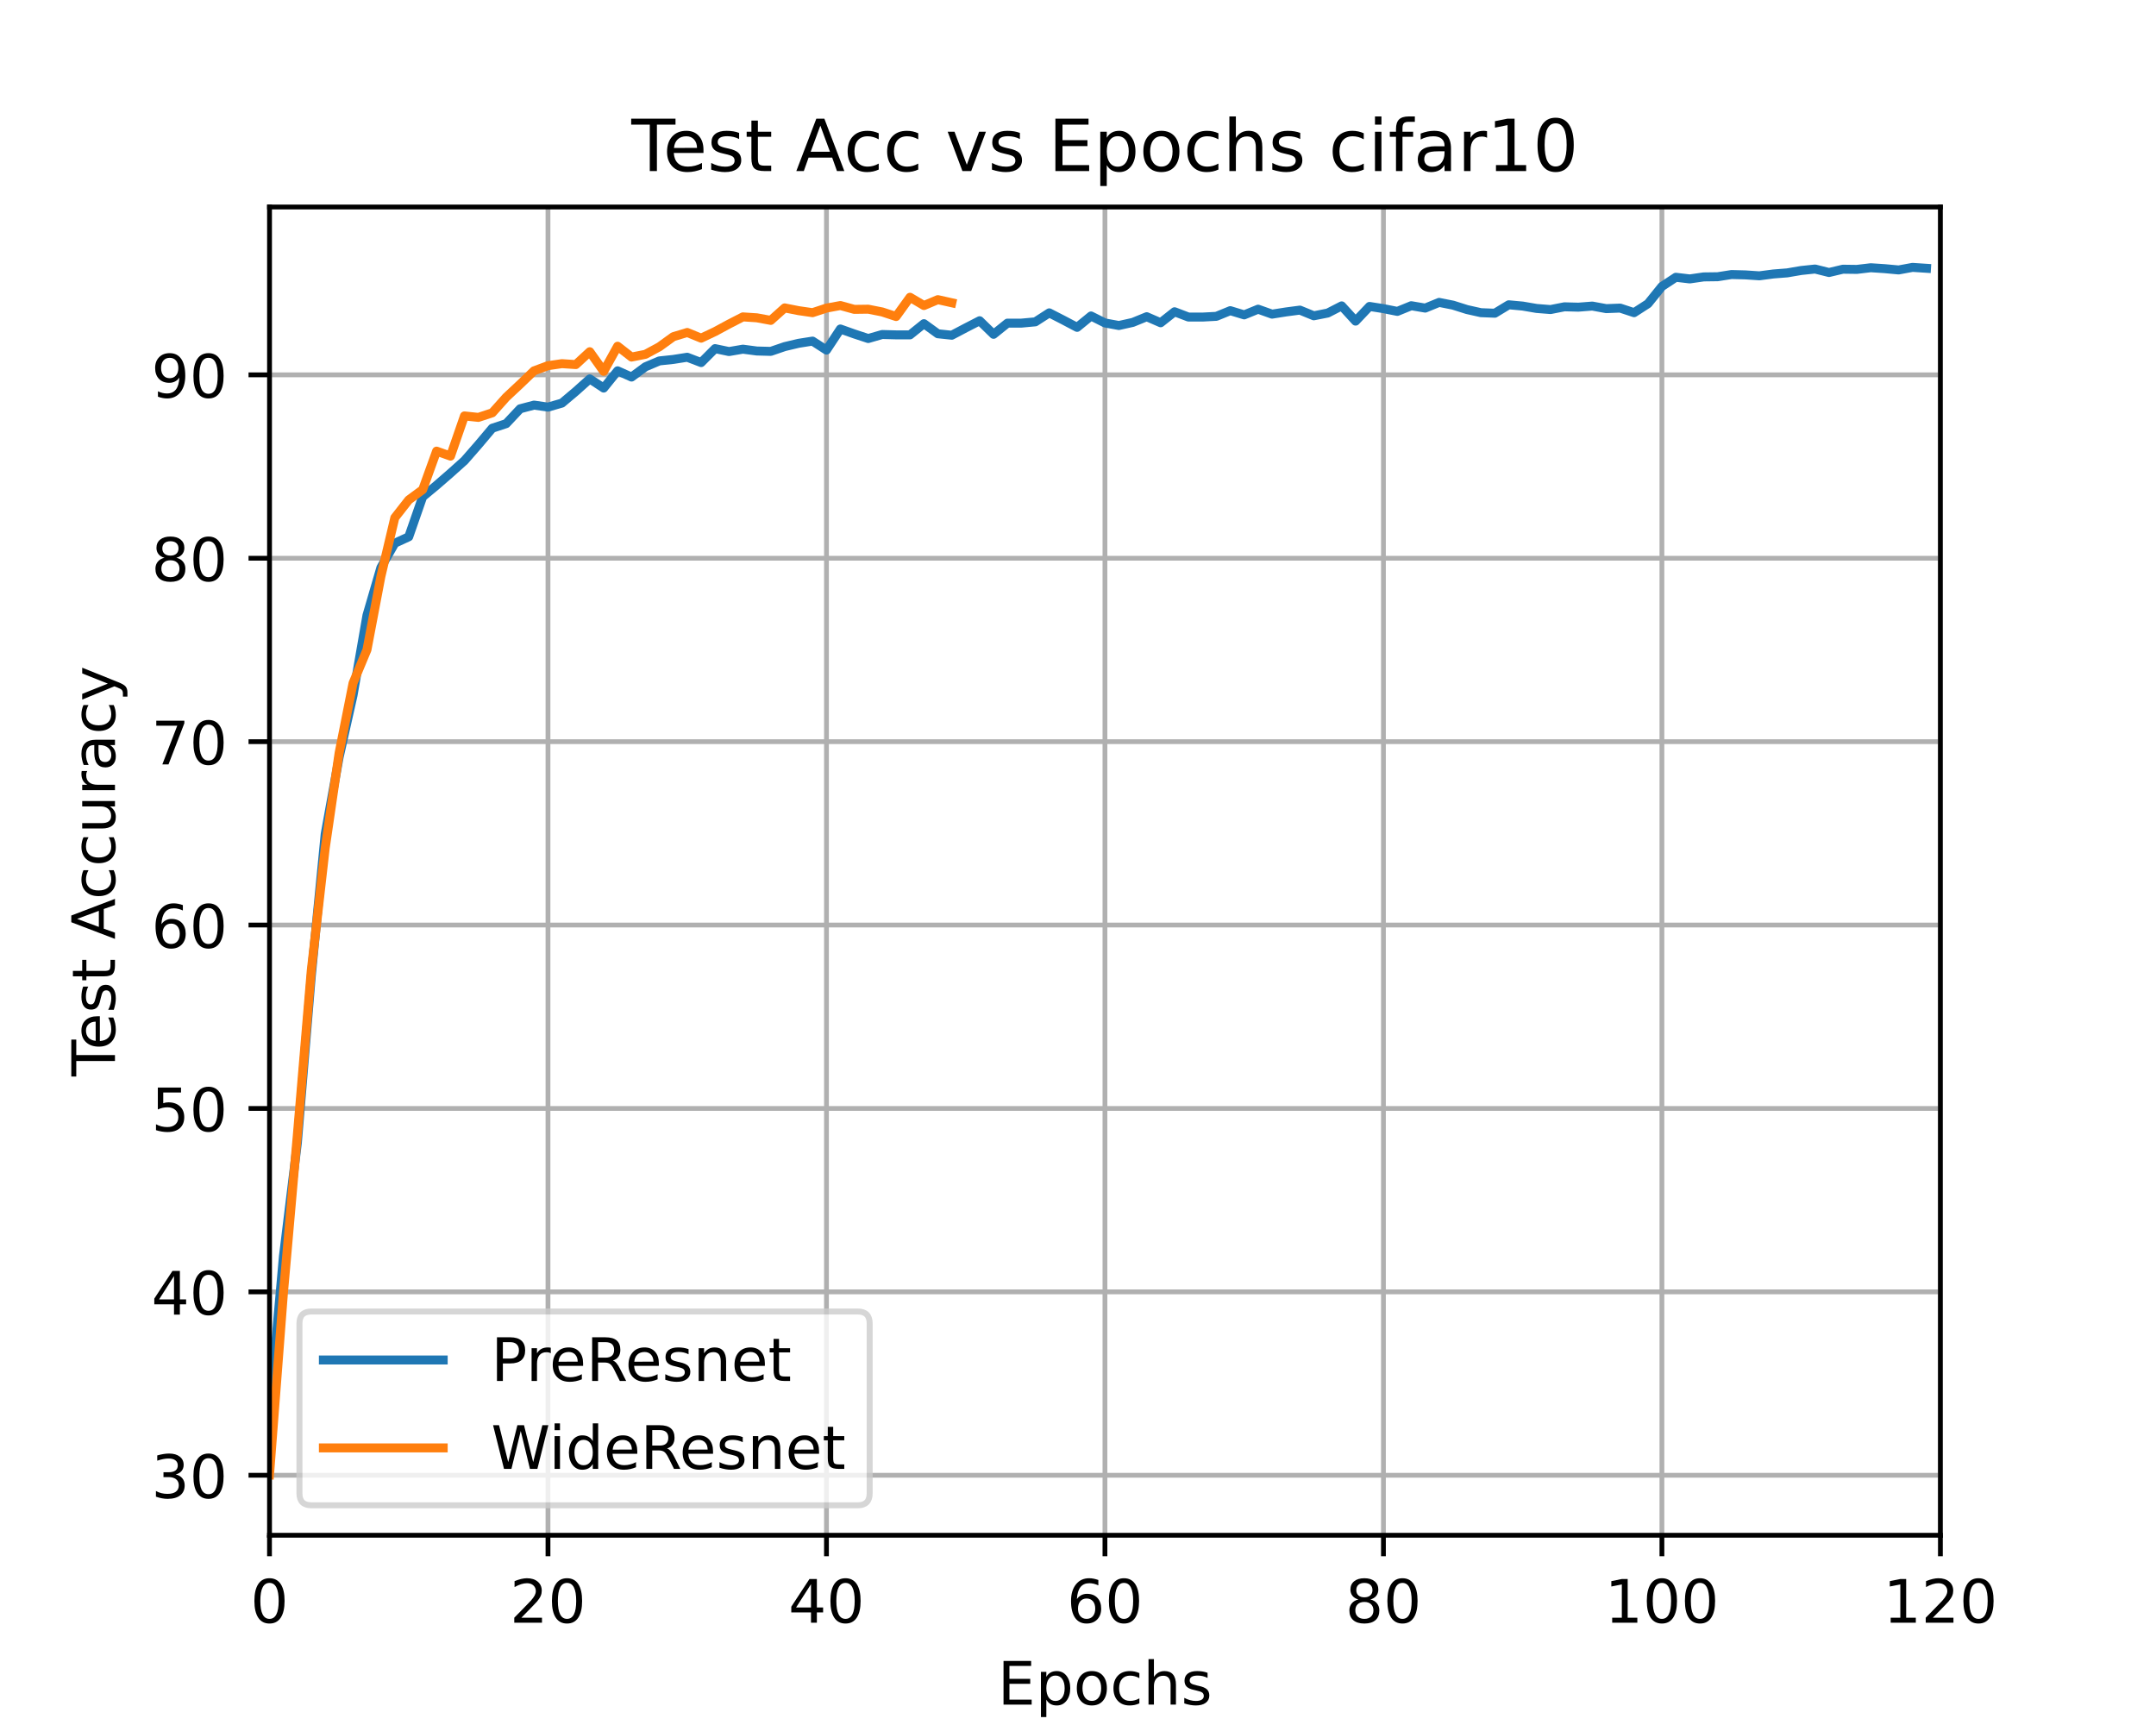
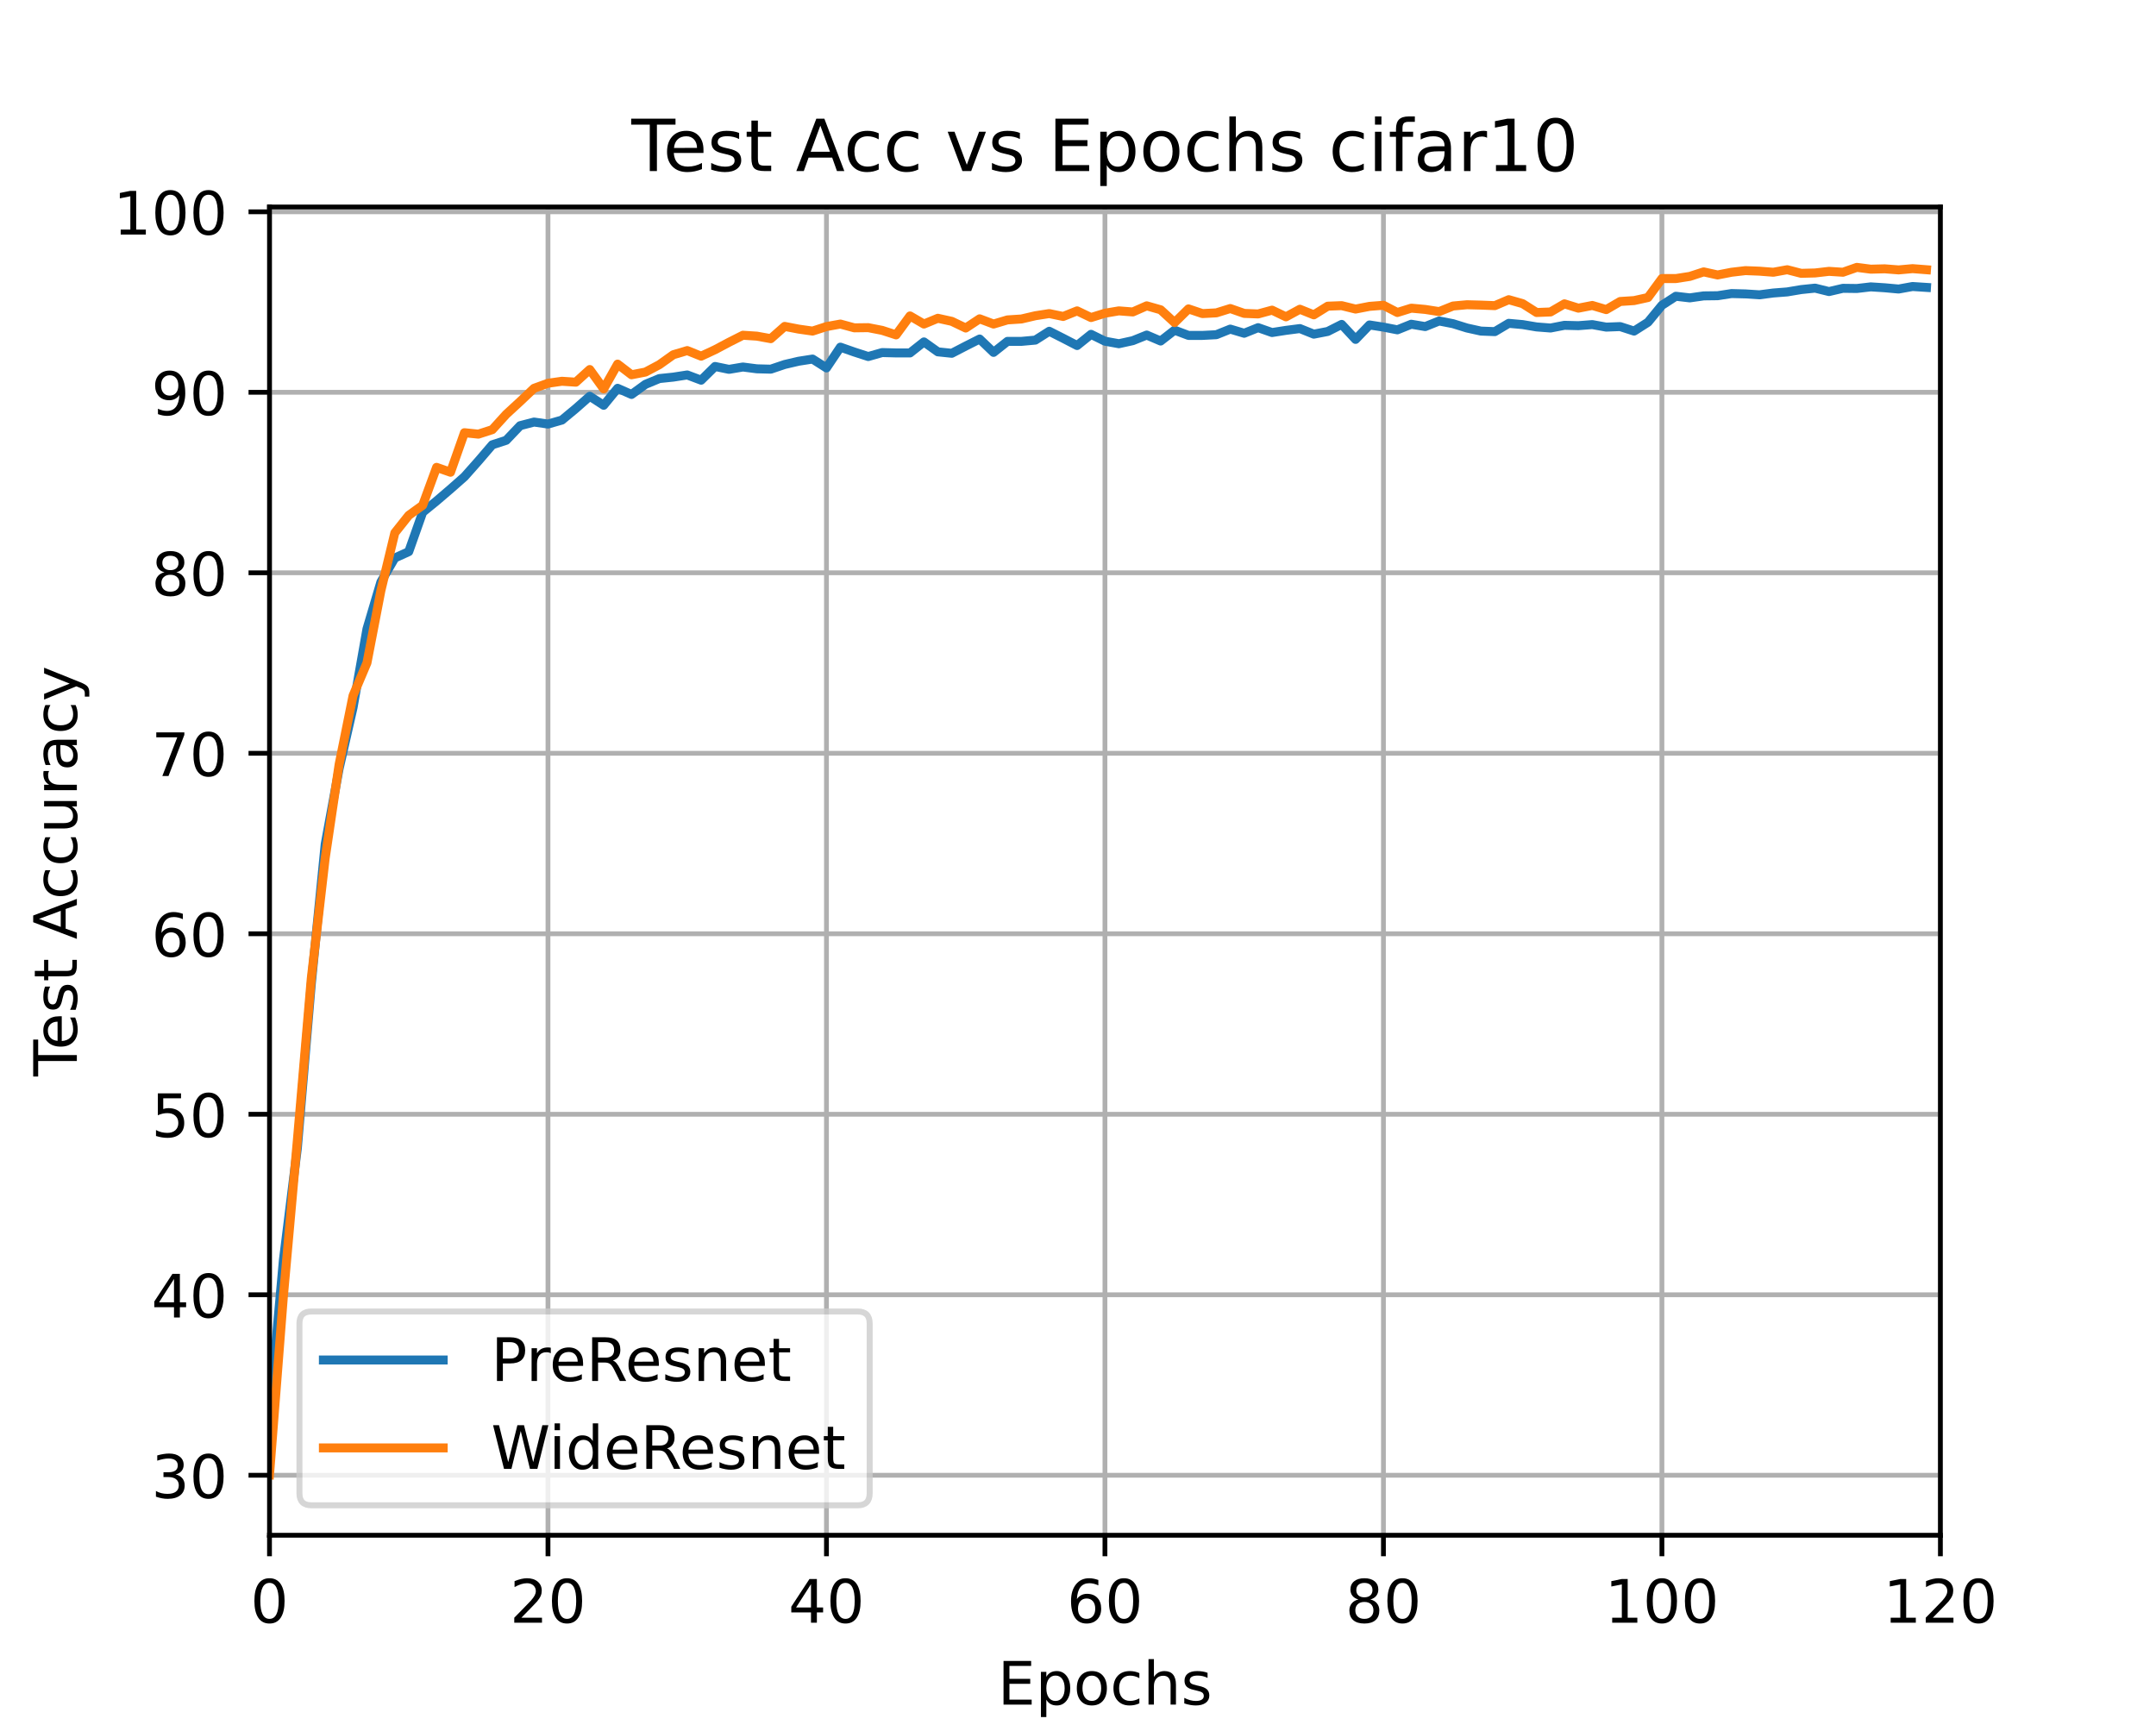
<svg xmlns="http://www.w3.org/2000/svg" xmlns:xlink="http://www.w3.org/1999/xlink" width="360pt" height="288pt" viewBox="0 0 360 288" version="1.1">
  <defs>
    <style type="text/css">*{stroke-linejoin: round; stroke-linecap: butt}</style>
  </defs>
  <g id="figure_1">
    <g id="patch_1">
      <path d="M 0 288  L 360 288  L 360 0  L 0 0  z " style="fill: #ffffff" />
    </g>
    <g id="axes_1">
      <g id="patch_2">
        <path d="M 45 256.32  L 324 256.32  L 324 34.56  L 45 34.56  z " style="fill: #ffffff" />
      </g>
      <g id="matplotlib.axis_1">
        <g id="xtick_1">
          <g id="line2d_1">
-             <path d="M 45 256.32  L 45 34.56  " clip-path="url(#pc49ca82ab8)" style="fill: none; stroke: #b0b0b0; stroke-width: 0.8; stroke-linecap: square" />
+             <path d="M 45 256.32  L 45 34.56  " clip-path="url(#p1efd65965a)" style="fill: none; stroke: #b0b0b0; stroke-width: 0.8; stroke-linecap: square" />
          </g>
          <g id="line2d_2">
            <defs>
-               <path id="m63216bc69b" d="M 0 0  L 0 3.5  " style="stroke: #000000; stroke-width: 0.8" />
-             </defs>
-             <g>
-               <use xlink:href="#m63216bc69b" x="45" y="256.32" style="stroke: #000000; stroke-width: 0.8" />
+               <path id="m3e5da38223" d="M 0 0  L 0 3.5  " style="stroke: #000000; stroke-width: 0.8" />
+             </defs>
+             <g>
+               <use xlink:href="#m3e5da38223" x="45" y="256.32" style="stroke: #000000; stroke-width: 0.8" />
            </g>
          </g>
          <g id="text_1">
            <g transform="translate(41.81875 270.9184)scale(0.1 -0.1)">
              <defs>
                <path id="DejaVuSans-30" d="M 2034 4250  Q 1547 4250 1301 3770  Q 1056 3291 1056 2328  Q 1056 1369 1301 889  Q 1547 409 2034 409  Q 2525 409 2770 889  Q 3016 1369 3016 2328  Q 3016 3291 2770 3770  Q 2525 4250 2034 4250  z M 2034 4750  Q 2819 4750 3233 4129  Q 3647 3509 3647 2328  Q 3647 1150 3233 529  Q 2819 -91 2034 -91  Q 1250 -91 836 529  Q 422 1150 422 2328  Q 422 3509 836 4129  Q 1250 4750 2034 4750  z " transform="scale(0.015625)" />
              </defs>
              <use xlink:href="#DejaVuSans-30" />
            </g>
          </g>
        </g>
        <g id="xtick_2">
          <g id="line2d_3">
-             <path d="M 91.5 256.32  L 91.5 34.56  " clip-path="url(#pc49ca82ab8)" style="fill: none; stroke: #b0b0b0; stroke-width: 0.8; stroke-linecap: square" />
+             <path d="M 91.5 256.32  L 91.5 34.56  " clip-path="url(#p1efd65965a)" style="fill: none; stroke: #b0b0b0; stroke-width: 0.8; stroke-linecap: square" />
          </g>
          <g id="line2d_4">
            <g>
-               <use xlink:href="#m63216bc69b" x="91.5" y="256.32" style="stroke: #000000; stroke-width: 0.8" />
+               <use xlink:href="#m3e5da38223" x="91.5" y="256.32" style="stroke: #000000; stroke-width: 0.8" />
            </g>
          </g>
          <g id="text_2">
            <g transform="translate(85.1375 270.9184)scale(0.1 -0.1)">
              <defs>
                <path id="DejaVuSans-32" d="M 1228 531  L 3431 531  L 3431 0  L 469 0  L 469 531  Q 828 903 1448 1529  Q 2069 2156 2228 2338  Q 2531 2678 2651 2914  Q 2772 3150 2772 3378  Q 2772 3750 2511 3984  Q 2250 4219 1831 4219  Q 1534 4219 1204 4116  Q 875 4013 500 3803  L 500 4441  Q 881 4594 1212 4672  Q 1544 4750 1819 4750  Q 2544 4750 2975 4387  Q 3406 4025 3406 3419  Q 3406 3131 3298 2873  Q 3191 2616 2906 2266  Q 2828 2175 2409 1742  Q 1991 1309 1228 531  z " transform="scale(0.015625)" />
              </defs>
              <use xlink:href="#DejaVuSans-32" />
              <use xlink:href="#DejaVuSans-30" x="63.623" />
            </g>
          </g>
        </g>
        <g id="xtick_3">
          <g id="line2d_5">
-             <path d="M 138 256.32  L 138 34.56  " clip-path="url(#pc49ca82ab8)" style="fill: none; stroke: #b0b0b0; stroke-width: 0.8; stroke-linecap: square" />
+             <path d="M 138 256.32  L 138 34.56  " clip-path="url(#p1efd65965a)" style="fill: none; stroke: #b0b0b0; stroke-width: 0.8; stroke-linecap: square" />
          </g>
          <g id="line2d_6">
            <g>
-               <use xlink:href="#m63216bc69b" x="138" y="256.32" style="stroke: #000000; stroke-width: 0.8" />
+               <use xlink:href="#m3e5da38223" x="138" y="256.32" style="stroke: #000000; stroke-width: 0.8" />
            </g>
          </g>
          <g id="text_3">
            <g transform="translate(131.6375 270.9184)scale(0.1 -0.1)">
              <defs>
                <path id="DejaVuSans-34" d="M 2419 4116  L 825 1625  L 2419 1625  L 2419 4116  z M 2253 4666  L 3047 4666  L 3047 1625  L 3713 1625  L 3713 1100  L 3047 1100  L 3047 0  L 2419 0  L 2419 1100  L 313 1100  L 313 1709  L 2253 4666  z " transform="scale(0.015625)" />
              </defs>
              <use xlink:href="#DejaVuSans-34" />
              <use xlink:href="#DejaVuSans-30" x="63.623" />
            </g>
          </g>
        </g>
        <g id="xtick_4">
          <g id="line2d_7">
-             <path d="M 184.5 256.32  L 184.5 34.56  " clip-path="url(#pc49ca82ab8)" style="fill: none; stroke: #b0b0b0; stroke-width: 0.8; stroke-linecap: square" />
+             <path d="M 184.5 256.32  L 184.5 34.56  " clip-path="url(#p1efd65965a)" style="fill: none; stroke: #b0b0b0; stroke-width: 0.8; stroke-linecap: square" />
          </g>
          <g id="line2d_8">
            <g>
-               <use xlink:href="#m63216bc69b" x="184.5" y="256.32" style="stroke: #000000; stroke-width: 0.8" />
+               <use xlink:href="#m3e5da38223" x="184.5" y="256.32" style="stroke: #000000; stroke-width: 0.8" />
            </g>
          </g>
          <g id="text_4">
            <g transform="translate(178.1375 270.9184)scale(0.1 -0.1)">
              <defs>
                <path id="DejaVuSans-36" d="M 2113 2584  Q 1688 2584 1439 2293  Q 1191 2003 1191 1497  Q 1191 994 1439 701  Q 1688 409 2113 409  Q 2538 409 2786 701  Q 3034 994 3034 1497  Q 3034 2003 2786 2293  Q 2538 2584 2113 2584  z M 3366 4563  L 3366 3988  Q 3128 4100 2886 4159  Q 2644 4219 2406 4219  Q 1781 4219 1451 3797  Q 1122 3375 1075 2522  Q 1259 2794 1537 2939  Q 1816 3084 2150 3084  Q 2853 3084 3261 2657  Q 3669 2231 3669 1497  Q 3669 778 3244 343  Q 2819 -91 2113 -91  Q 1303 -91 875 529  Q 447 1150 447 2328  Q 447 3434 972 4092  Q 1497 4750 2381 4750  Q 2619 4750 2861 4703  Q 3103 4656 3366 4563  z " transform="scale(0.015625)" />
              </defs>
              <use xlink:href="#DejaVuSans-36" />
              <use xlink:href="#DejaVuSans-30" x="63.623" />
            </g>
          </g>
        </g>
        <g id="xtick_5">
          <g id="line2d_9">
-             <path d="M 231 256.32  L 231 34.56  " clip-path="url(#pc49ca82ab8)" style="fill: none; stroke: #b0b0b0; stroke-width: 0.8; stroke-linecap: square" />
+             <path d="M 231 256.32  L 231 34.56  " clip-path="url(#p1efd65965a)" style="fill: none; stroke: #b0b0b0; stroke-width: 0.8; stroke-linecap: square" />
          </g>
          <g id="line2d_10">
            <g>
-               <use xlink:href="#m63216bc69b" x="231" y="256.32" style="stroke: #000000; stroke-width: 0.8" />
+               <use xlink:href="#m3e5da38223" x="231" y="256.32" style="stroke: #000000; stroke-width: 0.8" />
            </g>
          </g>
          <g id="text_5">
            <g transform="translate(224.6375 270.9184)scale(0.1 -0.1)">
              <defs>
                <path id="DejaVuSans-38" d="M 2034 2216  Q 1584 2216 1326 1975  Q 1069 1734 1069 1313  Q 1069 891 1326 650  Q 1584 409 2034 409  Q 2484 409 2743 651  Q 3003 894 3003 1313  Q 3003 1734 2745 1975  Q 2488 2216 2034 2216  z M 1403 2484  Q 997 2584 770 2862  Q 544 3141 544 3541  Q 544 4100 942 4425  Q 1341 4750 2034 4750  Q 2731 4750 3128 4425  Q 3525 4100 3525 3541  Q 3525 3141 3298 2862  Q 3072 2584 2669 2484  Q 3125 2378 3379 2068  Q 3634 1759 3634 1313  Q 3634 634 3220 271  Q 2806 -91 2034 -91  Q 1263 -91 848 271  Q 434 634 434 1313  Q 434 1759 690 2068  Q 947 2378 1403 2484  z M 1172 3481  Q 1172 3119 1398 2916  Q 1625 2713 2034 2713  Q 2441 2713 2670 2916  Q 2900 3119 2900 3481  Q 2900 3844 2670 4047  Q 2441 4250 2034 4250  Q 1625 4250 1398 4047  Q 1172 3844 1172 3481  z " transform="scale(0.015625)" />
              </defs>
              <use xlink:href="#DejaVuSans-38" />
              <use xlink:href="#DejaVuSans-30" x="63.623" />
            </g>
          </g>
        </g>
        <g id="xtick_6">
          <g id="line2d_11">
-             <path d="M 277.5 256.32  L 277.5 34.56  " clip-path="url(#pc49ca82ab8)" style="fill: none; stroke: #b0b0b0; stroke-width: 0.8; stroke-linecap: square" />
+             <path d="M 277.5 256.32  L 277.5 34.56  " clip-path="url(#p1efd65965a)" style="fill: none; stroke: #b0b0b0; stroke-width: 0.8; stroke-linecap: square" />
          </g>
          <g id="line2d_12">
            <g>
-               <use xlink:href="#m63216bc69b" x="277.5" y="256.32" style="stroke: #000000; stroke-width: 0.8" />
+               <use xlink:href="#m3e5da38223" x="277.5" y="256.32" style="stroke: #000000; stroke-width: 0.8" />
            </g>
          </g>
          <g id="text_6">
            <g transform="translate(267.9563 270.9184)scale(0.1 -0.1)">
              <defs>
                <path id="DejaVuSans-31" d="M 794 531  L 1825 531  L 1825 4091  L 703 3866  L 703 4441  L 1819 4666  L 2450 4666  L 2450 531  L 3481 531  L 3481 0  L 794 0  L 794 531  z " transform="scale(0.015625)" />
              </defs>
              <use xlink:href="#DejaVuSans-31" />
              <use xlink:href="#DejaVuSans-30" x="63.623" />
              <use xlink:href="#DejaVuSans-30" x="127.246" />
            </g>
          </g>
        </g>
        <g id="xtick_7">
          <g id="line2d_13">
-             <path d="M 324 256.32  L 324 34.56  " clip-path="url(#pc49ca82ab8)" style="fill: none; stroke: #b0b0b0; stroke-width: 0.8; stroke-linecap: square" />
+             <path d="M 324 256.32  L 324 34.56  " clip-path="url(#p1efd65965a)" style="fill: none; stroke: #b0b0b0; stroke-width: 0.8; stroke-linecap: square" />
          </g>
          <g id="line2d_14">
            <g>
-               <use xlink:href="#m63216bc69b" x="324" y="256.32" style="stroke: #000000; stroke-width: 0.8" />
+               <use xlink:href="#m3e5da38223" x="324" y="256.32" style="stroke: #000000; stroke-width: 0.8" />
            </g>
          </g>
          <g id="text_7">
            <g transform="translate(314.4563 270.9184)scale(0.1 -0.1)">
              <use xlink:href="#DejaVuSans-31" />
              <use xlink:href="#DejaVuSans-32" x="63.623" />
              <use xlink:href="#DejaVuSans-30" x="127.246" />
            </g>
          </g>
        </g>
        <g id="text_8">
          <g transform="translate(166.5844 284.5966)scale(0.1 -0.1)">
            <defs>
              <path id="DejaVuSans-45" d="M 628 4666  L 3578 4666  L 3578 4134  L 1259 4134  L 1259 2753  L 3481 2753  L 3481 2222  L 1259 2222  L 1259 531  L 3634 531  L 3634 0  L 628 0  L 628 4666  z " transform="scale(0.015625)" />
              <path id="DejaVuSans-70" d="M 1159 525  L 1159 -1331  L 581 -1331  L 581 3500  L 1159 3500  L 1159 2969  Q 1341 3281 1617 3432  Q 1894 3584 2278 3584  Q 2916 3584 3314 3078  Q 3713 2572 3713 1747  Q 3713 922 3314 415  Q 2916 -91 2278 -91  Q 1894 -91 1617 61  Q 1341 213 1159 525  z M 3116 1747  Q 3116 2381 2855 2742  Q 2594 3103 2138 3103  Q 1681 3103 1420 2742  Q 1159 2381 1159 1747  Q 1159 1113 1420 752  Q 1681 391 2138 391  Q 2594 391 2855 752  Q 3116 1113 3116 1747  z " transform="scale(0.015625)" />
              <path id="DejaVuSans-6f" d="M 1959 3097  Q 1497 3097 1228 2736  Q 959 2375 959 1747  Q 959 1119 1226 758  Q 1494 397 1959 397  Q 2419 397 2687 759  Q 2956 1122 2956 1747  Q 2956 2369 2687 2733  Q 2419 3097 1959 3097  z M 1959 3584  Q 2709 3584 3137 3096  Q 3566 2609 3566 1747  Q 3566 888 3137 398  Q 2709 -91 1959 -91  Q 1206 -91 779 398  Q 353 888 353 1747  Q 353 2609 779 3096  Q 1206 3584 1959 3584  z " transform="scale(0.015625)" />
              <path id="DejaVuSans-63" d="M 3122 3366  L 3122 2828  Q 2878 2963 2633 3030  Q 2388 3097 2138 3097  Q 1578 3097 1268 2742  Q 959 2388 959 1747  Q 959 1106 1268 751  Q 1578 397 2138 397  Q 2388 397 2633 464  Q 2878 531 3122 666  L 3122 134  Q 2881 22 2623 -34  Q 2366 -91 2075 -91  Q 1284 -91 818 406  Q 353 903 353 1747  Q 353 2603 823 3093  Q 1294 3584 2113 3584  Q 2378 3584 2631 3529  Q 2884 3475 3122 3366  z " transform="scale(0.015625)" />
              <path id="DejaVuSans-68" d="M 3513 2113  L 3513 0  L 2938 0  L 2938 2094  Q 2938 2591 2744 2837  Q 2550 3084 2163 3084  Q 1697 3084 1428 2787  Q 1159 2491 1159 1978  L 1159 0  L 581 0  L 581 4863  L 1159 4863  L 1159 2956  Q 1366 3272 1645 3428  Q 1925 3584 2291 3584  Q 2894 3584 3203 3211  Q 3513 2838 3513 2113  z " transform="scale(0.015625)" />
              <path id="DejaVuSans-73" d="M 2834 3397  L 2834 2853  Q 2591 2978 2328 3040  Q 2066 3103 1784 3103  Q 1356 3103 1142 2972  Q 928 2841 928 2578  Q 928 2378 1081 2264  Q 1234 2150 1697 2047  L 1894 2003  Q 2506 1872 2764 1633  Q 3022 1394 3022 966  Q 3022 478 2636 193  Q 2250 -91 1575 -91  Q 1294 -91 989 -36  Q 684 19 347 128  L 347 722  Q 666 556 975 473  Q 1284 391 1588 391  Q 1994 391 2212 530  Q 2431 669 2431 922  Q 2431 1156 2273 1281  Q 2116 1406 1581 1522  L 1381 1569  Q 847 1681 609 1914  Q 372 2147 372 2553  Q 372 3047 722 3315  Q 1072 3584 1716 3584  Q 2034 3584 2315 3537  Q 2597 3491 2834 3397  z " transform="scale(0.015625)" />
            </defs>
            <use xlink:href="#DejaVuSans-45" />
            <use xlink:href="#DejaVuSans-70" x="63.184" />
            <use xlink:href="#DejaVuSans-6f" x="126.66" />
            <use xlink:href="#DejaVuSans-63" x="187.842" />
            <use xlink:href="#DejaVuSans-68" x="242.822" />
            <use xlink:href="#DejaVuSans-73" x="306.201" />
          </g>
        </g>
      </g>
      <g id="matplotlib.axis_2">
        <g id="ytick_1">
          <g id="line2d_15">
-             <path d="M 45 246.301  L 324 246.301  " clip-path="url(#pc49ca82ab8)" style="fill: none; stroke: #b0b0b0; stroke-width: 0.8; stroke-linecap: square" />
+             <path d="M 45 246.3  L 324 246.3  " clip-path="url(#p1efd65965a)" style="fill: none; stroke: #b0b0b0; stroke-width: 0.8; stroke-linecap: square" />
          </g>
          <g id="line2d_16">
            <defs>
-               <path id="m272bb59e18" d="M 0 0  L -3.5 0  " style="stroke: #000000; stroke-width: 0.8" />
-             </defs>
-             <g>
-               <use xlink:href="#m272bb59e18" x="45" y="246.301" style="stroke: #000000; stroke-width: 0.8" />
+               <path id="m8103fe169d" d="M 0 0  L -3.5 0  " style="stroke: #000000; stroke-width: 0.8" />
+             </defs>
+             <g>
+               <use xlink:href="#m8103fe169d" x="45" y="246.3" style="stroke: #000000; stroke-width: 0.8" />
            </g>
          </g>
          <g id="text_9">
-             <g transform="translate(25.275 250.1005)scale(0.1 -0.1)">
+             <g transform="translate(25.275 250.0995)scale(0.1 -0.1)">
              <defs>
                <path id="DejaVuSans-33" d="M 2597 2516  Q 3050 2419 3304 2112  Q 3559 1806 3559 1356  Q 3559 666 3084 287  Q 2609 -91 1734 -91  Q 1441 -91 1130 -33  Q 819 25 488 141  L 488 750  Q 750 597 1062 519  Q 1375 441 1716 441  Q 2309 441 2620 675  Q 2931 909 2931 1356  Q 2931 1769 2642 2001  Q 2353 2234 1838 2234  L 1294 2234  L 1294 2753  L 1863 2753  Q 2328 2753 2575 2939  Q 2822 3125 2822 3475  Q 2822 3834 2567 4026  Q 2313 4219 1838 4219  Q 1578 4219 1281 4162  Q 984 4106 628 3988  L 628 4550  Q 988 4650 1302 4700  Q 1616 4750 1894 4750  Q 2613 4750 3031 4423  Q 3450 4097 3450 3541  Q 3450 3153 3228 2886  Q 3006 2619 2597 2516  z " transform="scale(0.015625)" />
              </defs>
              <use xlink:href="#DejaVuSans-33" />
              <use xlink:href="#DejaVuSans-30" x="63.623" />
            </g>
          </g>
        </g>
        <g id="ytick_2">
          <g id="line2d_17">
-             <path d="M 45 215.682  L 324 215.682  " clip-path="url(#pc49ca82ab8)" style="fill: none; stroke: #b0b0b0; stroke-width: 0.8; stroke-linecap: square" />
+             <path d="M 45 216.166  L 324 216.166  " clip-path="url(#p1efd65965a)" style="fill: none; stroke: #b0b0b0; stroke-width: 0.8; stroke-linecap: square" />
          </g>
          <g id="line2d_18">
            <g>
-               <use xlink:href="#m272bb59e18" x="45" y="215.682" style="stroke: #000000; stroke-width: 0.8" />
+               <use xlink:href="#m8103fe169d" x="45" y="216.166" style="stroke: #000000; stroke-width: 0.8" />
            </g>
          </g>
          <g id="text_10">
-             <g transform="translate(25.275 219.4808)scale(0.1 -0.1)">
+             <g transform="translate(25.275 219.965)scale(0.1 -0.1)">
              <use xlink:href="#DejaVuSans-34" />
              <use xlink:href="#DejaVuSans-30" x="63.623" />
            </g>
          </g>
        </g>
        <g id="ytick_3">
          <g id="line2d_19">
-             <path d="M 45 185.062  L 324 185.062  " clip-path="url(#pc49ca82ab8)" style="fill: none; stroke: #b0b0b0; stroke-width: 0.8; stroke-linecap: square" />
+             <path d="M 45 186.031  L 324 186.031  " clip-path="url(#p1efd65965a)" style="fill: none; stroke: #b0b0b0; stroke-width: 0.8; stroke-linecap: square" />
          </g>
          <g id="line2d_20">
            <g>
-               <use xlink:href="#m272bb59e18" x="45" y="185.062" style="stroke: #000000; stroke-width: 0.8" />
+               <use xlink:href="#m8103fe169d" x="45" y="186.031" style="stroke: #000000; stroke-width: 0.8" />
            </g>
          </g>
          <g id="text_11">
-             <g transform="translate(25.275 188.8611)scale(0.1 -0.1)">
+             <g transform="translate(25.275 189.8304)scale(0.1 -0.1)">
              <defs>
                <path id="DejaVuSans-35" d="M 691 4666  L 3169 4666  L 3169 4134  L 1269 4134  L 1269 2991  Q 1406 3038 1543 3061  Q 1681 3084 1819 3084  Q 2600 3084 3056 2656  Q 3513 2228 3513 1497  Q 3513 744 3044 326  Q 2575 -91 1722 -91  Q 1428 -91 1123 -41  Q 819 9 494 109  L 494 744  Q 775 591 1075 516  Q 1375 441 1709 441  Q 2250 441 2565 725  Q 2881 1009 2881 1497  Q 2881 1984 2565 2268  Q 2250 2553 1709 2553  Q 1456 2553 1204 2497  Q 953 2441 691 2322  L 691 4666  z " transform="scale(0.015625)" />
              </defs>
              <use xlink:href="#DejaVuSans-35" />
              <use xlink:href="#DejaVuSans-30" x="63.623" />
            </g>
          </g>
        </g>
        <g id="ytick_4">
          <g id="line2d_21">
-             <path d="M 45 154.442  L 324 154.442  " clip-path="url(#pc49ca82ab8)" style="fill: none; stroke: #b0b0b0; stroke-width: 0.8; stroke-linecap: square" />
+             <path d="M 45 155.897  L 324 155.897  " clip-path="url(#p1efd65965a)" style="fill: none; stroke: #b0b0b0; stroke-width: 0.8; stroke-linecap: square" />
          </g>
          <g id="line2d_22">
            <g>
-               <use xlink:href="#m272bb59e18" x="45" y="154.442" style="stroke: #000000; stroke-width: 0.8" />
+               <use xlink:href="#m8103fe169d" x="45" y="155.897" style="stroke: #000000; stroke-width: 0.8" />
            </g>
          </g>
          <g id="text_12">
-             <g transform="translate(25.275 158.2414)scale(0.1 -0.1)">
+             <g transform="translate(25.275 159.6959)scale(0.1 -0.1)">
              <use xlink:href="#DejaVuSans-36" />
              <use xlink:href="#DejaVuSans-30" x="63.623" />
            </g>
          </g>
        </g>
        <g id="ytick_5">
          <g id="line2d_23">
-             <path d="M 45 123.823  L 324 123.823  " clip-path="url(#pc49ca82ab8)" style="fill: none; stroke: #b0b0b0; stroke-width: 0.8; stroke-linecap: square" />
+             <path d="M 45 125.762  L 324 125.762  " clip-path="url(#p1efd65965a)" style="fill: none; stroke: #b0b0b0; stroke-width: 0.8; stroke-linecap: square" />
          </g>
          <g id="line2d_24">
            <g>
-               <use xlink:href="#m272bb59e18" x="45" y="123.823" style="stroke: #000000; stroke-width: 0.8" />
+               <use xlink:href="#m8103fe169d" x="45" y="125.762" style="stroke: #000000; stroke-width: 0.8" />
            </g>
          </g>
          <g id="text_13">
-             <g transform="translate(25.275 127.6217)scale(0.1 -0.1)">
+             <g transform="translate(25.275 129.5614)scale(0.1 -0.1)">
              <defs>
                <path id="DejaVuSans-37" d="M 525 4666  L 3525 4666  L 3525 4397  L 1831 0  L 1172 0  L 2766 4134  L 525 4134  L 525 4666  z " transform="scale(0.015625)" />
              </defs>
              <use xlink:href="#DejaVuSans-37" />
              <use xlink:href="#DejaVuSans-30" x="63.623" />
            </g>
          </g>
        </g>
        <g id="ytick_6">
          <g id="line2d_25">
-             <path d="M 45 93.203  L 324 93.203  " clip-path="url(#pc49ca82ab8)" style="fill: none; stroke: #b0b0b0; stroke-width: 0.8; stroke-linecap: square" />
+             <path d="M 45 95.628  L 324 95.628  " clip-path="url(#p1efd65965a)" style="fill: none; stroke: #b0b0b0; stroke-width: 0.8; stroke-linecap: square" />
          </g>
          <g id="line2d_26">
            <g>
-               <use xlink:href="#m272bb59e18" x="45" y="93.203" style="stroke: #000000; stroke-width: 0.8" />
+               <use xlink:href="#m8103fe169d" x="45" y="95.628" style="stroke: #000000; stroke-width: 0.8" />
            </g>
          </g>
          <g id="text_14">
-             <g transform="translate(25.275 97.00204)scale(0.1 -0.1)">
+             <g transform="translate(25.275 99.42684)scale(0.1 -0.1)">
              <use xlink:href="#DejaVuSans-38" />
              <use xlink:href="#DejaVuSans-30" x="63.623" />
            </g>
          </g>
        </g>
        <g id="ytick_7">
          <g id="line2d_27">
-             <path d="M 45 62.583  L 324 62.583  " clip-path="url(#pc49ca82ab8)" style="fill: none; stroke: #b0b0b0; stroke-width: 0.8; stroke-linecap: square" />
+             <path d="M 45 65.493  L 324 65.493  " clip-path="url(#p1efd65965a)" style="fill: none; stroke: #b0b0b0; stroke-width: 0.8; stroke-linecap: square" />
          </g>
          <g id="line2d_28">
            <g>
-               <use xlink:href="#m272bb59e18" x="45" y="62.583" style="stroke: #000000; stroke-width: 0.8" />
+               <use xlink:href="#m8103fe169d" x="45" y="65.493" style="stroke: #000000; stroke-width: 0.8" />
            </g>
          </g>
          <g id="text_15">
-             <g transform="translate(25.275 66.38235)scale(0.1 -0.1)">
+             <g transform="translate(25.275 69.29231)scale(0.1 -0.1)">
              <defs>
                <path id="DejaVuSans-39" d="M 703 97  L 703 672  Q 941 559 1184 500  Q 1428 441 1663 441  Q 2288 441 2617 861  Q 2947 1281 2994 2138  Q 2813 1869 2534 1725  Q 2256 1581 1919 1581  Q 1219 1581 811 2004  Q 403 2428 403 3163  Q 403 3881 828 4315  Q 1253 4750 1959 4750  Q 2769 4750 3195 4129  Q 3622 3509 3622 2328  Q 3622 1225 3098 567  Q 2575 -91 1691 -91  Q 1453 -91 1209 -44  Q 966 3 703 97  z M 1959 2075  Q 2384 2075 2632 2365  Q 2881 2656 2881 3163  Q 2881 3666 2632 3958  Q 2384 4250 1959 4250  Q 1534 4250 1286 3958  Q 1038 3666 1038 3163  Q 1038 2656 1286 2365  Q 1534 2075 1959 2075  z " transform="scale(0.015625)" />
              </defs>
              <use xlink:href="#DejaVuSans-39" />
              <use xlink:href="#DejaVuSans-30" x="63.623" />
            </g>
          </g>
        </g>
-         <g id="text_16">
-           <g transform="translate(19.19531 179.7025)rotate(-90)scale(0.1 -0.1)">
+         <g id="ytick_8">
+           <g id="line2d_29">
+             <path d="M 45 35.359  L 324 35.359  " clip-path="url(#p1efd65965a)" style="fill: none; stroke: #b0b0b0; stroke-width: 0.8; stroke-linecap: square" />
+           </g>
+           <g id="line2d_30">
+             <g>
+               <use xlink:href="#m8103fe169d" x="45" y="35.359" style="stroke: #000000; stroke-width: 0.8" />
+             </g>
+           </g>
+           <g id="text_16">
+             <g transform="translate(18.9125 39.15778)scale(0.1 -0.1)">
+               <use xlink:href="#DejaVuSans-31" />
+               <use xlink:href="#DejaVuSans-30" x="63.623" />
+               <use xlink:href="#DejaVuSans-30" x="127.246" />
+             </g>
+           </g>
+         </g>
+         <g id="text_17">
+           <g transform="translate(12.83281 179.7025)rotate(-90)scale(0.1 -0.1)">
            <defs>
              <path id="DejaVuSans-54" d="M -19 4666  L 3928 4666  L 3928 4134  L 2272 4134  L 2272 0  L 1638 0  L 1638 4134  L -19 4134  L -19 4666  z " transform="scale(0.015625)" />
              <path id="DejaVuSans-65" d="M 3597 1894  L 3597 1613  L 953 1613  Q 991 1019 1311 708  Q 1631 397 2203 397  Q 2534 397 2845 478  Q 3156 559 3463 722  L 3463 178  Q 3153 47 2828 -22  Q 2503 -91 2169 -91  Q 1331 -91 842 396  Q 353 884 353 1716  Q 353 2575 817 3079  Q 1281 3584 2069 3584  Q 2775 3584 3186 3129  Q 3597 2675 3597 1894  z M 3022 2063  Q 3016 2534 2758 2815  Q 2500 3097 2075 3097  Q 1594 3097 1305 2825  Q 1016 2553 972 2059  L 3022 2063  z " transform="scale(0.015625)" />
              <path id="DejaVuSans-74" d="M 1172 4494  L 1172 3500  L 2356 3500  L 2356 3053  L 1172 3053  L 1172 1153  Q 1172 725 1289 603  Q 1406 481 1766 481  L 2356 481  L 2356 0  L 1766 0  Q 1100 0 847 248  Q 594 497 594 1153  L 594 3053  L 172 3053  L 172 3500  L 594 3500  L 594 4494  L 1172 4494  z " transform="scale(0.015625)" />
              <path id="DejaVuSans-20" transform="scale(0.015625)" />
              <path id="DejaVuSans-41" d="M 2188 4044  L 1331 1722  L 3047 1722  L 2188 4044  z M 1831 4666  L 2547 4666  L 4325 0  L 3669 0  L 3244 1197  L 1141 1197  L 716 0  L 50 0  L 1831 4666  z " transform="scale(0.015625)" />
              <path id="DejaVuSans-75" d="M 544 1381  L 544 3500  L 1119 3500  L 1119 1403  Q 1119 906 1312 657  Q 1506 409 1894 409  Q 2359 409 2629 706  Q 2900 1003 2900 1516  L 2900 3500  L 3475 3500  L 3475 0  L 2900 0  L 2900 538  Q 2691 219 2414 64  Q 2138 -91 1772 -91  Q 1169 -91 856 284  Q 544 659 544 1381  z M 1991 3584  L 1991 3584  z " transform="scale(0.015625)" />
              <path id="DejaVuSans-72" d="M 2631 2963  Q 2534 3019 2420 3045  Q 2306 3072 2169 3072  Q 1681 3072 1420 2755  Q 1159 2438 1159 1844  L 1159 0  L 581 0  L 581 3500  L 1159 3500  L 1159 2956  Q 1341 3275 1631 3429  Q 1922 3584 2338 3584  Q 2397 3584 2469 3576  Q 2541 3569 2628 3553  L 2631 2963  z " transform="scale(0.015625)" />
              <path id="DejaVuSans-61" d="M 2194 1759  Q 1497 1759 1228 1600  Q 959 1441 959 1056  Q 959 750 1161 570  Q 1363 391 1709 391  Q 2188 391 2477 730  Q 2766 1069 2766 1631  L 2766 1759  L 2194 1759  z M 3341 1997  L 3341 0  L 2766 0  L 2766 531  Q 2569 213 2275 61  Q 1981 -91 1556 -91  Q 1019 -91 701 211  Q 384 513 384 1019  Q 384 1609 779 1909  Q 1175 2209 1959 2209  L 2766 2209  L 2766 2266  Q 2766 2663 2505 2880  Q 2244 3097 1772 3097  Q 1472 3097 1187 3025  Q 903 2953 641 2809  L 641 3341  Q 956 3463 1253 3523  Q 1550 3584 1831 3584  Q 2591 3584 2966 3190  Q 3341 2797 3341 1997  z " transform="scale(0.015625)" />
              <path id="DejaVuSans-79" d="M 2059 -325  Q 1816 -950 1584 -1140  Q 1353 -1331 966 -1331  L 506 -1331  L 506 -850  L 844 -850  Q 1081 -850 1212 -737  Q 1344 -625 1503 -206  L 1606 56  L 191 3500  L 800 3500  L 1894 763  L 2988 3500  L 3597 3500  L 2059 -325  z " transform="scale(0.015625)" />
            </defs>
            <use xlink:href="#DejaVuSans-54" />
            <use xlink:href="#DejaVuSans-65" x="44.084" />
            <use xlink:href="#DejaVuSans-73" x="105.607" />
            <use xlink:href="#DejaVuSans-74" x="157.707" />
            <use xlink:href="#DejaVuSans-20" x="196.916" />
            <use xlink:href="#DejaVuSans-41" x="228.703" />
            <use xlink:href="#DejaVuSans-63" x="295.361" />
            <use xlink:href="#DejaVuSans-63" x="350.342" />
            <use xlink:href="#DejaVuSans-75" x="405.322" />
            <use xlink:href="#DejaVuSans-72" x="468.701" />
            <use xlink:href="#DejaVuSans-61" x="509.814" />
            <use xlink:href="#DejaVuSans-63" x="571.094" />
            <use xlink:href="#DejaVuSans-79" x="626.074" />
          </g>
        </g>
      </g>
-       <g id="line2d_29">
-         <path d="M 45 236.074  L 47.325 209.741  L 49.65 190.818  L 51.975 162.985  L 54.3 139.255  L 56.625 126.425  L 58.95 116.076  L 61.275 102.726  L 63.6 94.764  L 65.925 90.692  L 68.25 89.62  L 70.575 82.945  L 72.9 81.016  L 75.225 78.995  L 77.55 76.913  L 79.875 74.249  L 82.2 71.493  L 84.525 70.728  L 86.85 68.248  L 89.175 67.635  L 91.5 67.972  L 93.825 67.299  L 96.15 65.339  L 98.475 63.257  L 100.8 64.788  L 103.125 61.91  L 105.45 62.951  L 107.775 61.236  L 110.1 60.256  L 112.425 60.011  L 114.75 59.644  L 117.075 60.532  L 119.4 58.205  L 121.725 58.694  L 124.05 58.296  L 126.375 58.603  L 128.7 58.664  L 131.025 57.868  L 133.35 57.317  L 135.675 56.949  L 138 58.449  L 140.325 54.928  L 142.65 55.755  L 144.975 56.52  L 147.3 55.847  L 149.625 55.908  L 151.95 55.908  L 154.275 54.04  L 156.6 55.724  L 158.925 55.969  L 161.25 54.744  L 163.575 53.55  L 165.9 55.816  L 168.225 53.948  L 170.55 53.948  L 172.875 53.734  L 175.2 52.234  L 177.525 53.428  L 179.85 54.653  L 182.175 52.754  L 184.5 53.918  L 186.825 54.346  L 189.15 53.826  L 191.475 52.877  L 193.8 53.887  L 196.125 52.05  L 198.45 52.938  L 200.775 52.938  L 203.1 52.815  L 205.425 51.866  L 207.75 52.57  L 210.075 51.621  L 212.4 52.448  L 214.725 52.081  L 217.05 51.774  L 219.375 52.724  L 221.7 52.264  L 224.025 51.07  L 226.35 53.612  L 228.675 51.162  L 231 51.529  L 233.325 51.989  L 235.65 51.04  L 237.975 51.438  L 240.3 50.488  L 242.625 50.948  L 244.95 51.683  L 247.275 52.203  L 249.6 52.295  L 251.925 50.886  L 254.25 51.101  L 256.575 51.499  L 258.9 51.683  L 261.225 51.223  L 263.55 51.284  L 265.875 51.101  L 268.2 51.529  L 270.525 51.438  L 272.85 52.203  L 275.175 50.703  L 277.5 47.824  L 279.825 46.293  L 282.15 46.569  L 284.475 46.232  L 286.8 46.202  L 289.125 45.834  L 291.45 45.895  L 293.775 46.049  L 296.1 45.742  L 298.425 45.559  L 300.75 45.161  L 303.075 44.916  L 305.4 45.497  L 307.725 44.946  L 310.05 44.977  L 312.375 44.701  L 314.7 44.854  L 317.025 45.069  L 319.35 44.64  L 321.675 44.793  " clip-path="url(#pc49ca82ab8)" style="fill: none; stroke: #1f77b4; stroke-width: 1.5; stroke-linecap: square" />
-       </g>
-       <g id="line2d_30">
-         <path d="M 45 246.24  L 47.325 215.865  L 49.65 189.502  L 51.975 162.036  L 54.3 141.613  L 56.625 125.721  L 58.95 114.055  L 61.275 108.482  L 63.6 96.234  L 65.925 86.436  L 68.25 83.466  L 70.575 81.751  L 72.9 75.321  L 75.225 76.148  L 77.55 69.442  L 79.875 69.687  L 82.2 68.921  L 84.525 66.319  L 86.85 64.145  L 89.175 61.91  L 91.5 61.052  L 93.825 60.715  L 96.15 60.868  L 98.475 58.725  L 100.8 62.001  L 103.125 57.806  L 105.45 59.613  L 107.775 59.154  L 110.1 57.898  L 112.425 56.214  L 114.75 55.51  L 117.075 56.459  L 119.4 55.357  L 121.725 54.101  L 124.05 52.907  L 126.375 53.06  L 128.7 53.489  L 131.025 51.407  L 133.35 51.866  L 135.675 52.203  L 138 51.438  L 140.325 51.009  L 142.65 51.652  L 144.975 51.621  L 147.3 52.081  L 149.625 52.846  L 151.95 49.631  L 154.275 51.009  L 156.6 50.029  L 158.925 50.55  " clip-path="url(#pc49ca82ab8)" style="fill: none; stroke: #ff7f0e; stroke-width: 1.5; stroke-linecap: square" />
+       <g id="line2d_31">
+         <path d="M 45 236.235  L 47.325 210.32  L 49.65 191.697  L 51.975 164.304  L 54.3 140.95  L 56.625 128.324  L 58.95 118.138  L 61.275 104.999  L 63.6 97.164  L 65.925 93.157  L 68.25 92.102  L 70.575 85.533  L 72.9 83.634  L 75.225 81.645  L 77.55 79.596  L 79.875 76.974  L 82.2 74.262  L 84.525 73.509  L 86.85 71.068  L 89.175 70.465  L 91.5 70.797  L 93.825 70.134  L 96.15 68.205  L 98.475 66.156  L 100.8 67.663  L 103.125 64.83  L 105.45 65.855  L 107.775 64.167  L 110.1 63.203  L 112.425 62.962  L 114.75 62.6  L 117.075 63.474  L 119.4 61.184  L 121.725 61.666  L 124.05 61.274  L 126.375 61.576  L 128.7 61.636  L 131.025 60.852  L 133.35 60.31  L 135.675 59.948  L 138 61.425  L 140.325 57.959  L 142.65 58.773  L 144.975 59.526  L 147.3 58.863  L 149.625 58.924  L 151.95 58.924  L 154.275 57.086  L 156.6 58.743  L 158.925 58.984  L 161.25 57.779  L 163.575 56.603  L 165.9 58.833  L 168.225 56.995  L 170.55 56.995  L 172.875 56.784  L 175.2 55.308  L 177.525 56.483  L 179.85 57.688  L 182.175 55.82  L 184.5 56.965  L 186.825 57.387  L 189.15 56.875  L 191.475 55.94  L 193.8 56.935  L 196.125 55.127  L 198.45 56.001  L 200.775 56.001  L 203.1 55.88  L 205.425 54.946  L 207.75 55.639  L 210.075 54.705  L 212.4 55.519  L 214.725 55.157  L 217.05 54.856  L 219.375 55.79  L 221.7 55.338  L 224.025 54.163  L 226.35 56.664  L 228.675 54.253  L 231 54.615  L 233.325 55.067  L 235.65 54.132  L 237.975 54.524  L 240.3 53.59  L 242.625 54.042  L 244.95 54.765  L 247.275 55.277  L 249.6 55.368  L 251.925 53.982  L 254.25 54.193  L 256.575 54.584  L 258.9 54.765  L 261.225 54.313  L 263.55 54.373  L 265.875 54.193  L 268.2 54.615  L 270.525 54.524  L 272.85 55.277  L 275.175 53.801  L 277.5 50.968  L 279.825 49.462  L 282.15 49.733  L 284.475 49.401  L 286.8 49.371  L 289.125 49.01  L 291.45 49.07  L 293.775 49.22  L 296.1 48.919  L 298.425 48.738  L 300.75 48.347  L 303.075 48.105  L 305.4 48.678  L 307.725 48.136  L 310.05 48.166  L 312.375 47.895  L 314.7 48.045  L 317.025 48.256  L 319.35 47.834  L 321.675 47.985  " clip-path="url(#p1efd65965a)" style="fill: none; stroke: #1f77b4; stroke-width: 1.5; stroke-linecap: square" />
+       </g>
+       <g id="line2d_32">
+         <path d="M 45 246.24  L 47.325 216.347  L 49.65 190.401  L 51.975 163.37  L 54.3 143.27  L 56.625 127.63  L 58.95 116.149  L 61.275 110.665  L 63.6 98.611  L 65.925 88.968  L 68.25 86.045  L 70.575 84.357  L 72.9 78.029  L 75.225 78.843  L 77.55 72.243  L 79.875 72.484  L 82.2 71.731  L 84.525 69.17  L 86.85 67.03  L 89.175 64.83  L 91.5 63.986  L 93.825 63.655  L 96.15 63.806  L 98.475 61.696  L 100.8 64.921  L 103.125 60.792  L 105.45 62.57  L 107.775 62.118  L 110.1 60.883  L 112.425 59.225  L 114.75 58.532  L 117.075 59.466  L 119.4 58.381  L 121.725 57.146  L 124.05 55.971  L 126.375 56.121  L 128.7 56.543  L 131.025 54.494  L 133.35 54.946  L 135.675 55.277  L 138 54.524  L 140.325 54.102  L 142.65 54.735  L 144.975 54.705  L 147.3 55.157  L 149.625 55.91  L 151.95 52.746  L 154.275 54.102  L 156.6 53.138  L 158.925 53.65  L 161.25 54.765  L 163.575 53.228  L 165.9 54.102  L 168.225 53.409  L 170.55 53.258  L 172.875 52.716  L 175.2 52.354  L 177.525 52.837  L 179.85 51.902  L 182.175 53.017  L 184.5 52.294  L 186.825 51.902  L 189.15 52.083  L 191.475 51.059  L 193.8 51.722  L 196.125 53.861  L 198.45 51.571  L 200.775 52.354  L 203.1 52.234  L 205.425 51.511  L 207.75 52.324  L 210.075 52.415  L 212.4 51.782  L 214.725 52.897  L 217.05 51.631  L 219.375 52.565  L 221.7 51.119  L 224.025 51.029  L 226.35 51.601  L 228.675 51.149  L 231 50.968  L 233.325 52.174  L 235.65 51.45  L 237.975 51.661  L 240.3 52.023  L 242.625 51.089  L 244.95 50.878  L 247.275 50.938  L 249.6 51.029  L 251.925 50.034  L 254.25 50.697  L 256.575 52.174  L 258.9 52.083  L 261.225 50.727  L 263.55 51.45  L 265.875 50.998  L 268.2 51.691  L 270.525 50.335  L 272.85 50.185  L 275.175 49.672  L 277.5 46.508  L 279.825 46.508  L 282.15 46.147  L 284.475 45.393  L 286.8 45.906  L 289.125 45.454  L 291.45 45.182  L 293.775 45.273  L 296.1 45.454  L 298.425 45.032  L 300.75 45.634  L 303.075 45.574  L 305.4 45.303  L 307.725 45.454  L 310.05 44.64  L 312.375 44.941  L 314.7 44.881  L 317.025 45.062  L 319.35 44.851  L 321.675 45.032  " clip-path="url(#p1efd65965a)" style="fill: none; stroke: #ff7f0e; stroke-width: 1.5; stroke-linecap: square" />
      </g>
      <g id="patch_3">
        <path d="M 45 256.32  L 45 34.56  " style="fill: none; stroke: #000000; stroke-width: 0.8; stroke-linejoin: miter; stroke-linecap: square" />
      </g>
      <g id="patch_4">
        <path d="M 324 256.32  L 324 34.56  " style="fill: none; stroke: #000000; stroke-width: 0.8; stroke-linejoin: miter; stroke-linecap: square" />
      </g>
      <g id="patch_5">
        <path d="M 45 256.32  L 324 256.32  " style="fill: none; stroke: #000000; stroke-width: 0.8; stroke-linejoin: miter; stroke-linecap: square" />
      </g>
      <g id="patch_6">
        <path d="M 45 34.56  L 324 34.56  " style="fill: none; stroke: #000000; stroke-width: 0.8; stroke-linejoin: miter; stroke-linecap: square" />
      </g>
-       <g id="text_17">
+       <g id="text_18">
        <g transform="translate(105.4284 28.56)scale(0.12 -0.12)">
          <defs>
            <path id="DejaVuSans-76" d="M 191 3500  L 800 3500  L 1894 563  L 2988 3500  L 3597 3500  L 2284 0  L 1503 0  L 191 3500  z " transform="scale(0.015625)" />
            <path id="DejaVuSans-69" d="M 603 3500  L 1178 3500  L 1178 0  L 603 0  L 603 3500  z M 603 4863  L 1178 4863  L 1178 4134  L 603 4134  L 603 4863  z " transform="scale(0.015625)" />
            <path id="DejaVuSans-66" d="M 2375 4863  L 2375 4384  L 1825 4384  Q 1516 4384 1395 4259  Q 1275 4134 1275 3809  L 1275 3500  L 2222 3500  L 2222 3053  L 1275 3053  L 1275 0  L 697 0  L 697 3053  L 147 3053  L 147 3500  L 697 3500  L 697 3744  Q 697 4328 969 4595  Q 1241 4863 1831 4863  L 2375 4863  z " transform="scale(0.015625)" />
          </defs>
          <use xlink:href="#DejaVuSans-54" />
          <use xlink:href="#DejaVuSans-65" x="44.084" />
          <use xlink:href="#DejaVuSans-73" x="105.607" />
          <use xlink:href="#DejaVuSans-74" x="157.707" />
          <use xlink:href="#DejaVuSans-20" x="196.916" />
          <use xlink:href="#DejaVuSans-41" x="228.703" />
          <use xlink:href="#DejaVuSans-63" x="295.361" />
          <use xlink:href="#DejaVuSans-63" x="350.342" />
          <use xlink:href="#DejaVuSans-20" x="405.322" />
          <use xlink:href="#DejaVuSans-76" x="437.109" />
          <use xlink:href="#DejaVuSans-73" x="496.289" />
          <use xlink:href="#DejaVuSans-20" x="548.389" />
          <use xlink:href="#DejaVuSans-45" x="580.176" />
          <use xlink:href="#DejaVuSans-70" x="643.359" />
          <use xlink:href="#DejaVuSans-6f" x="706.836" />
          <use xlink:href="#DejaVuSans-63" x="768.018" />
          <use xlink:href="#DejaVuSans-68" x="822.998" />
          <use xlink:href="#DejaVuSans-73" x="886.377" />
          <use xlink:href="#DejaVuSans-20" x="938.477" />
          <use xlink:href="#DejaVuSans-63" x="970.264" />
          <use xlink:href="#DejaVuSans-69" x="1025.244" />
          <use xlink:href="#DejaVuSans-66" x="1053.027" />
          <use xlink:href="#DejaVuSans-61" x="1088.232" />
          <use xlink:href="#DejaVuSans-72" x="1149.512" />
          <use xlink:href="#DejaVuSans-31" x="1190.625" />
          <use xlink:href="#DejaVuSans-30" x="1254.248" />
        </g>
      </g>
      <g id="legend_1">
        <g id="patch_7">
          <path d="M 52 251.32  L 143.214 251.32  Q 145.214 251.32 145.214 249.32  L 145.214 220.964  Q 145.214 218.964 143.214 218.964  L 52 218.964  Q 50 218.964 50 220.964  L 50 249.32  Q 50 251.32 52 251.32  z " style="fill: #ffffff; opacity: 0.8; stroke: #cccccc; stroke-linejoin: miter" />
        </g>
-         <g id="line2d_31">
+         <g id="line2d_33">
          <path d="M 54 227.062  L 64 227.062  L 74 227.062  " style="fill: none; stroke: #1f77b4; stroke-width: 1.5; stroke-linecap: square" />
        </g>
-         <g id="text_18">
+         <g id="text_19">
          <g transform="translate(82 230.5622)scale(0.1 -0.1)">
            <defs>
              <path id="DejaVuSans-50" d="M 1259 4147  L 1259 2394  L 2053 2394  Q 2494 2394 2734 2622  Q 2975 2850 2975 3272  Q 2975 3691 2734 3919  Q 2494 4147 2053 4147  L 1259 4147  z M 628 4666  L 2053 4666  Q 2838 4666 3239 4311  Q 3641 3956 3641 3272  Q 3641 2581 3239 2228  Q 2838 1875 2053 1875  L 1259 1875  L 1259 0  L 628 0  L 628 4666  z " transform="scale(0.015625)" />
              <path id="DejaVuSans-52" d="M 2841 2188  Q 3044 2119 3236 1894  Q 3428 1669 3622 1275  L 4263 0  L 3584 0  L 2988 1197  Q 2756 1666 2539 1819  Q 2322 1972 1947 1972  L 1259 1972  L 1259 0  L 628 0  L 628 4666  L 2053 4666  Q 2853 4666 3247 4331  Q 3641 3997 3641 3322  Q 3641 2881 3436 2590  Q 3231 2300 2841 2188  z M 1259 4147  L 1259 2491  L 2053 2491  Q 2509 2491 2742 2702  Q 2975 2913 2975 3322  Q 2975 3731 2742 3939  Q 2509 4147 2053 4147  L 1259 4147  z " transform="scale(0.015625)" />
              <path id="DejaVuSans-6e" d="M 3513 2113  L 3513 0  L 2938 0  L 2938 2094  Q 2938 2591 2744 2837  Q 2550 3084 2163 3084  Q 1697 3084 1428 2787  Q 1159 2491 1159 1978  L 1159 0  L 581 0  L 581 3500  L 1159 3500  L 1159 2956  Q 1366 3272 1645 3428  Q 1925 3584 2291 3584  Q 2894 3584 3203 3211  Q 3513 2838 3513 2113  z " transform="scale(0.015625)" />
            </defs>
            <use xlink:href="#DejaVuSans-50" />
            <use xlink:href="#DejaVuSans-72" x="58.553" />
            <use xlink:href="#DejaVuSans-65" x="97.416" />
            <use xlink:href="#DejaVuSans-52" x="158.939" />
            <use xlink:href="#DejaVuSans-65" x="223.922" />
            <use xlink:href="#DejaVuSans-73" x="285.445" />
            <use xlink:href="#DejaVuSans-6e" x="337.545" />
            <use xlink:href="#DejaVuSans-65" x="400.924" />
            <use xlink:href="#DejaVuSans-74" x="462.447" />
          </g>
        </g>
-         <g id="line2d_32">
+         <g id="line2d_34">
          <path d="M 54 241.74  L 64 241.74  L 74 241.74  " style="fill: none; stroke: #ff7f0e; stroke-width: 1.5; stroke-linecap: square" />
        </g>
-         <g id="text_19">
+         <g id="text_20">
          <g transform="translate(82 245.2403)scale(0.1 -0.1)">
            <defs>
              <path id="DejaVuSans-57" d="M 213 4666  L 850 4666  L 1831 722  L 2809 4666  L 3519 4666  L 4500 722  L 5478 4666  L 6119 4666  L 4947 0  L 4153 0  L 3169 4050  L 2175 0  L 1381 0  L 213 4666  z " transform="scale(0.015625)" />
              <path id="DejaVuSans-64" d="M 2906 2969  L 2906 4863  L 3481 4863  L 3481 0  L 2906 0  L 2906 525  Q 2725 213 2448 61  Q 2172 -91 1784 -91  Q 1150 -91 751 415  Q 353 922 353 1747  Q 353 2572 751 3078  Q 1150 3584 1784 3584  Q 2172 3584 2448 3432  Q 2725 3281 2906 2969  z M 947 1747  Q 947 1113 1208 752  Q 1469 391 1925 391  Q 2381 391 2643 752  Q 2906 1113 2906 1747  Q 2906 2381 2643 2742  Q 2381 3103 1925 3103  Q 1469 3103 1208 2742  Q 947 2381 947 1747  z " transform="scale(0.015625)" />
            </defs>
            <use xlink:href="#DejaVuSans-57" />
            <use xlink:href="#DejaVuSans-69" x="96.627" />
            <use xlink:href="#DejaVuSans-64" x="124.41" />
            <use xlink:href="#DejaVuSans-65" x="187.887" />
            <use xlink:href="#DejaVuSans-52" x="249.41" />
            <use xlink:href="#DejaVuSans-65" x="314.393" />
            <use xlink:href="#DejaVuSans-73" x="375.916" />
            <use xlink:href="#DejaVuSans-6e" x="428.016" />
            <use xlink:href="#DejaVuSans-65" x="491.395" />
            <use xlink:href="#DejaVuSans-74" x="552.918" />
          </g>
        </g>
      </g>
    </g>
  </g>
  <defs>
-     <clipPath id="pc49ca82ab8">
+     <clipPath id="p1efd65965a">
      <rect x="45" y="34.56" width="279" height="221.76" />
    </clipPath>
  </defs>
</svg>
